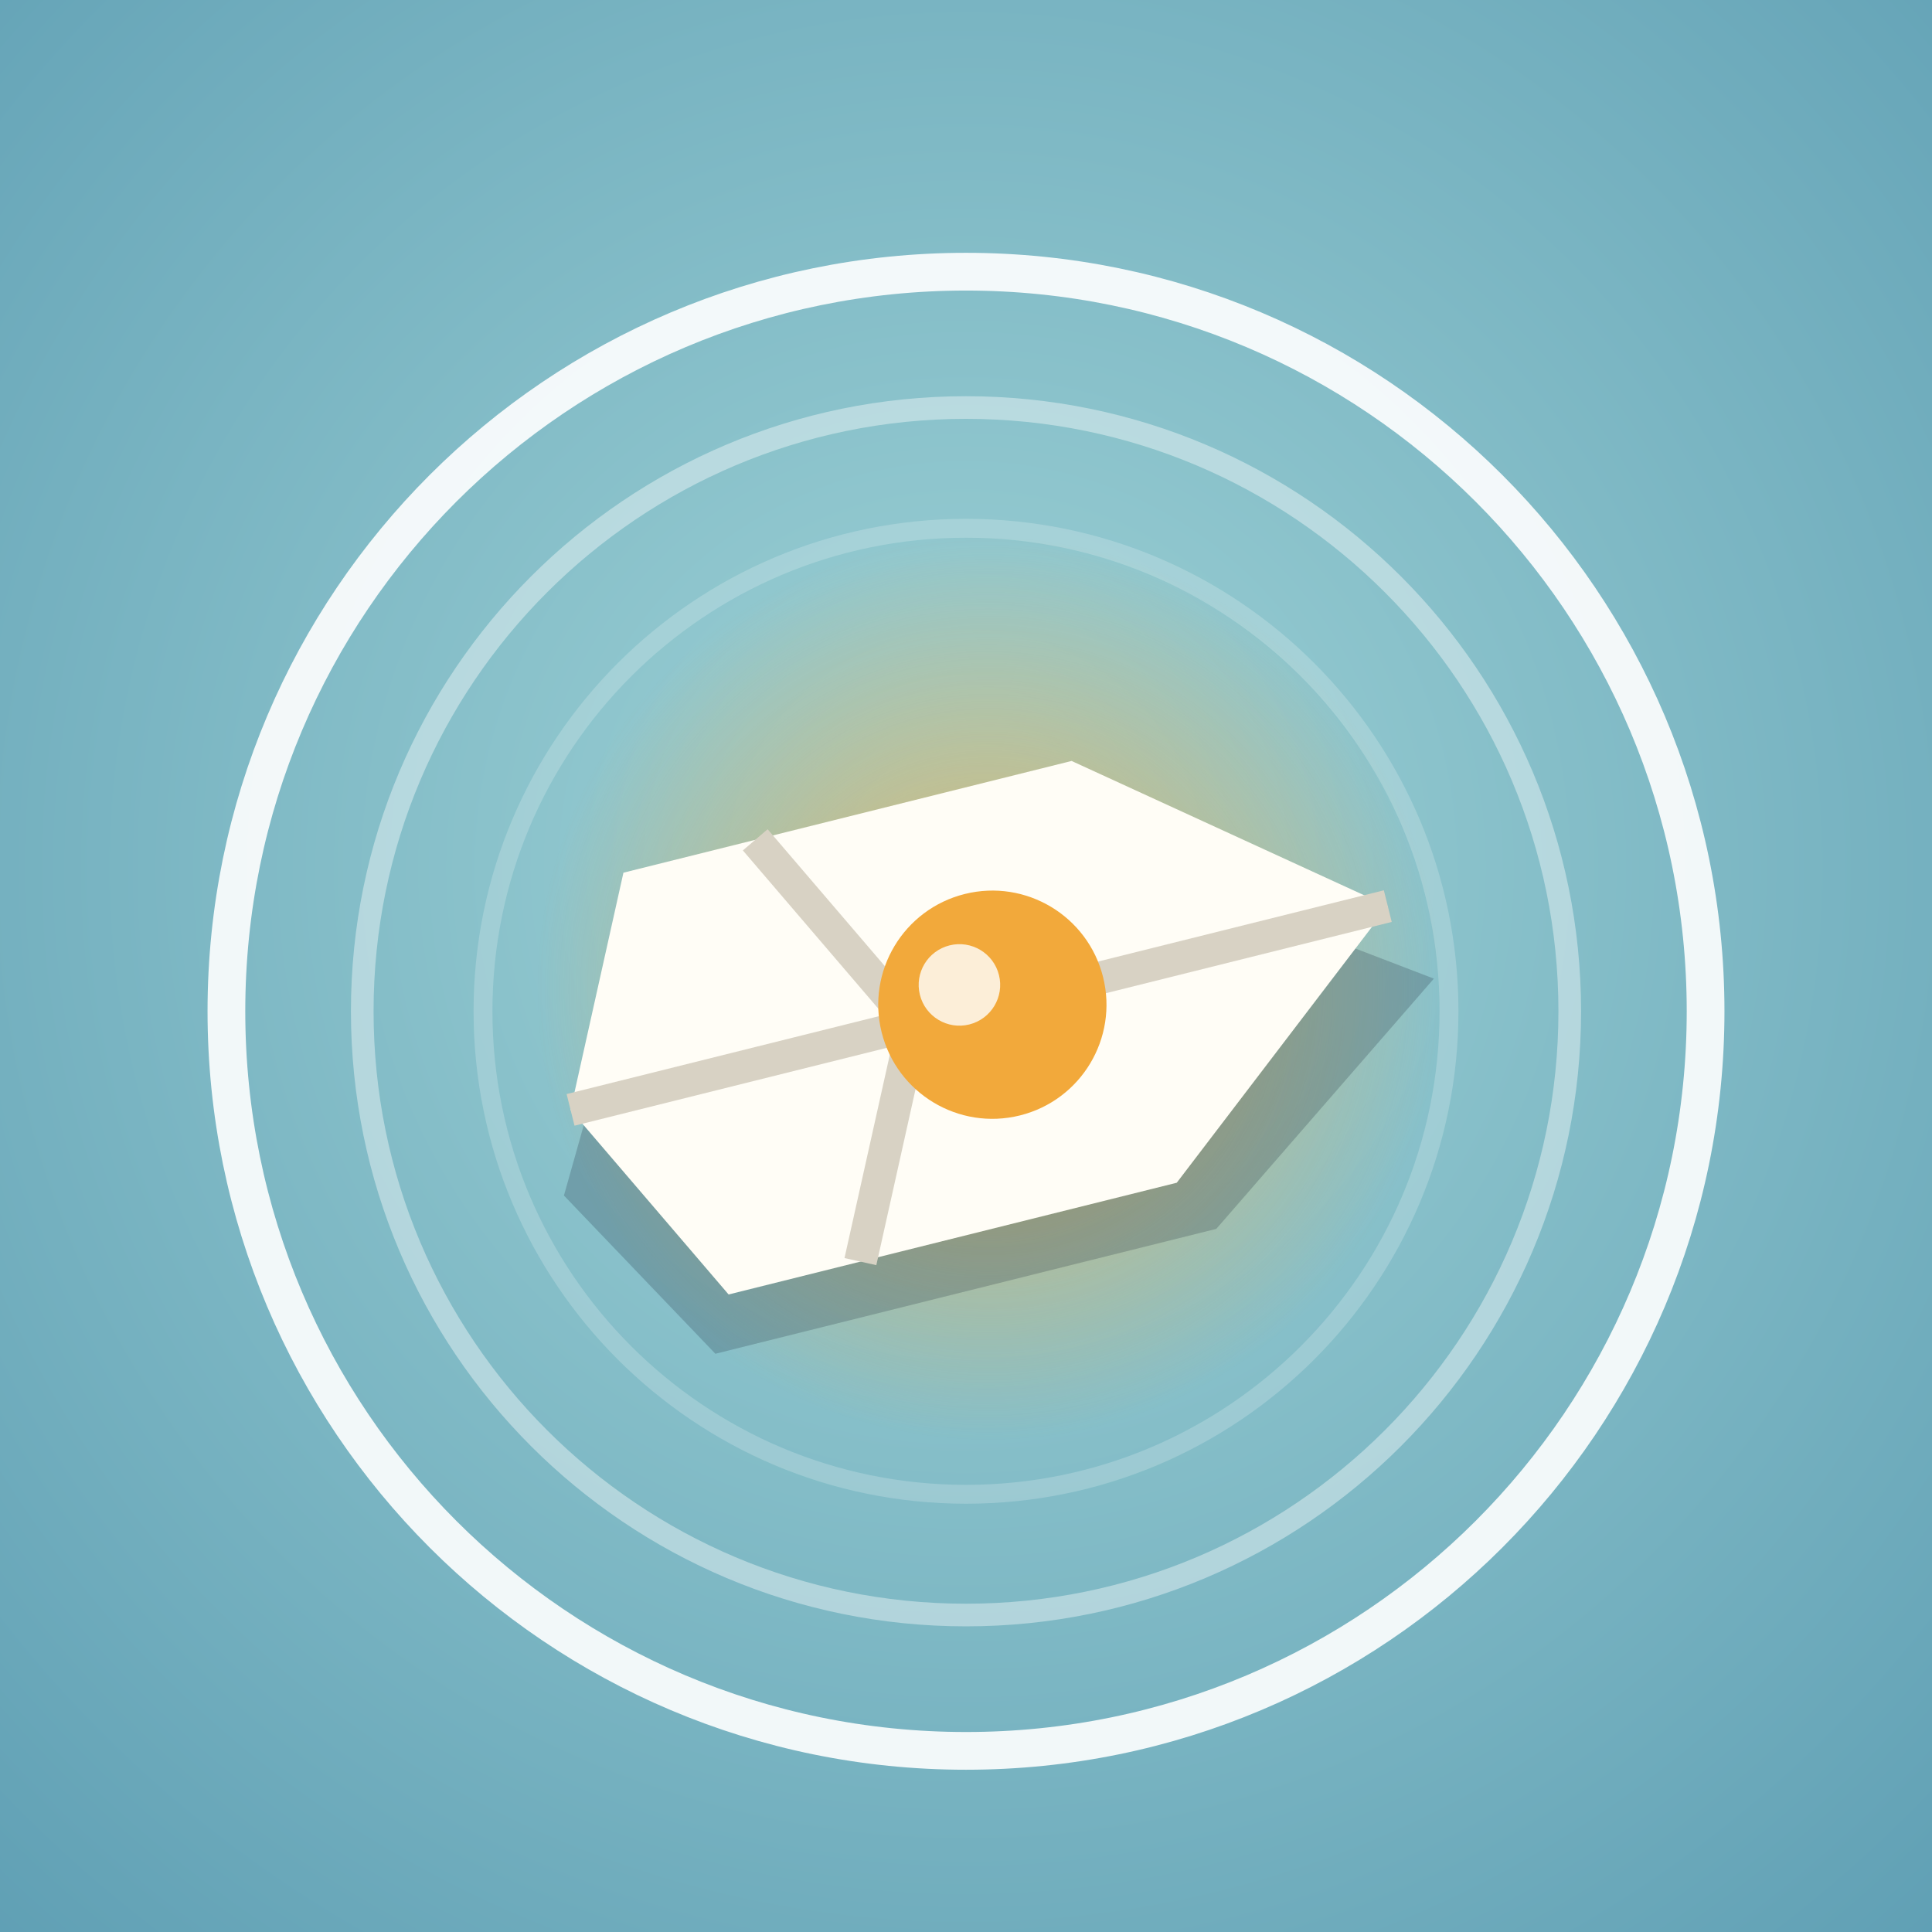
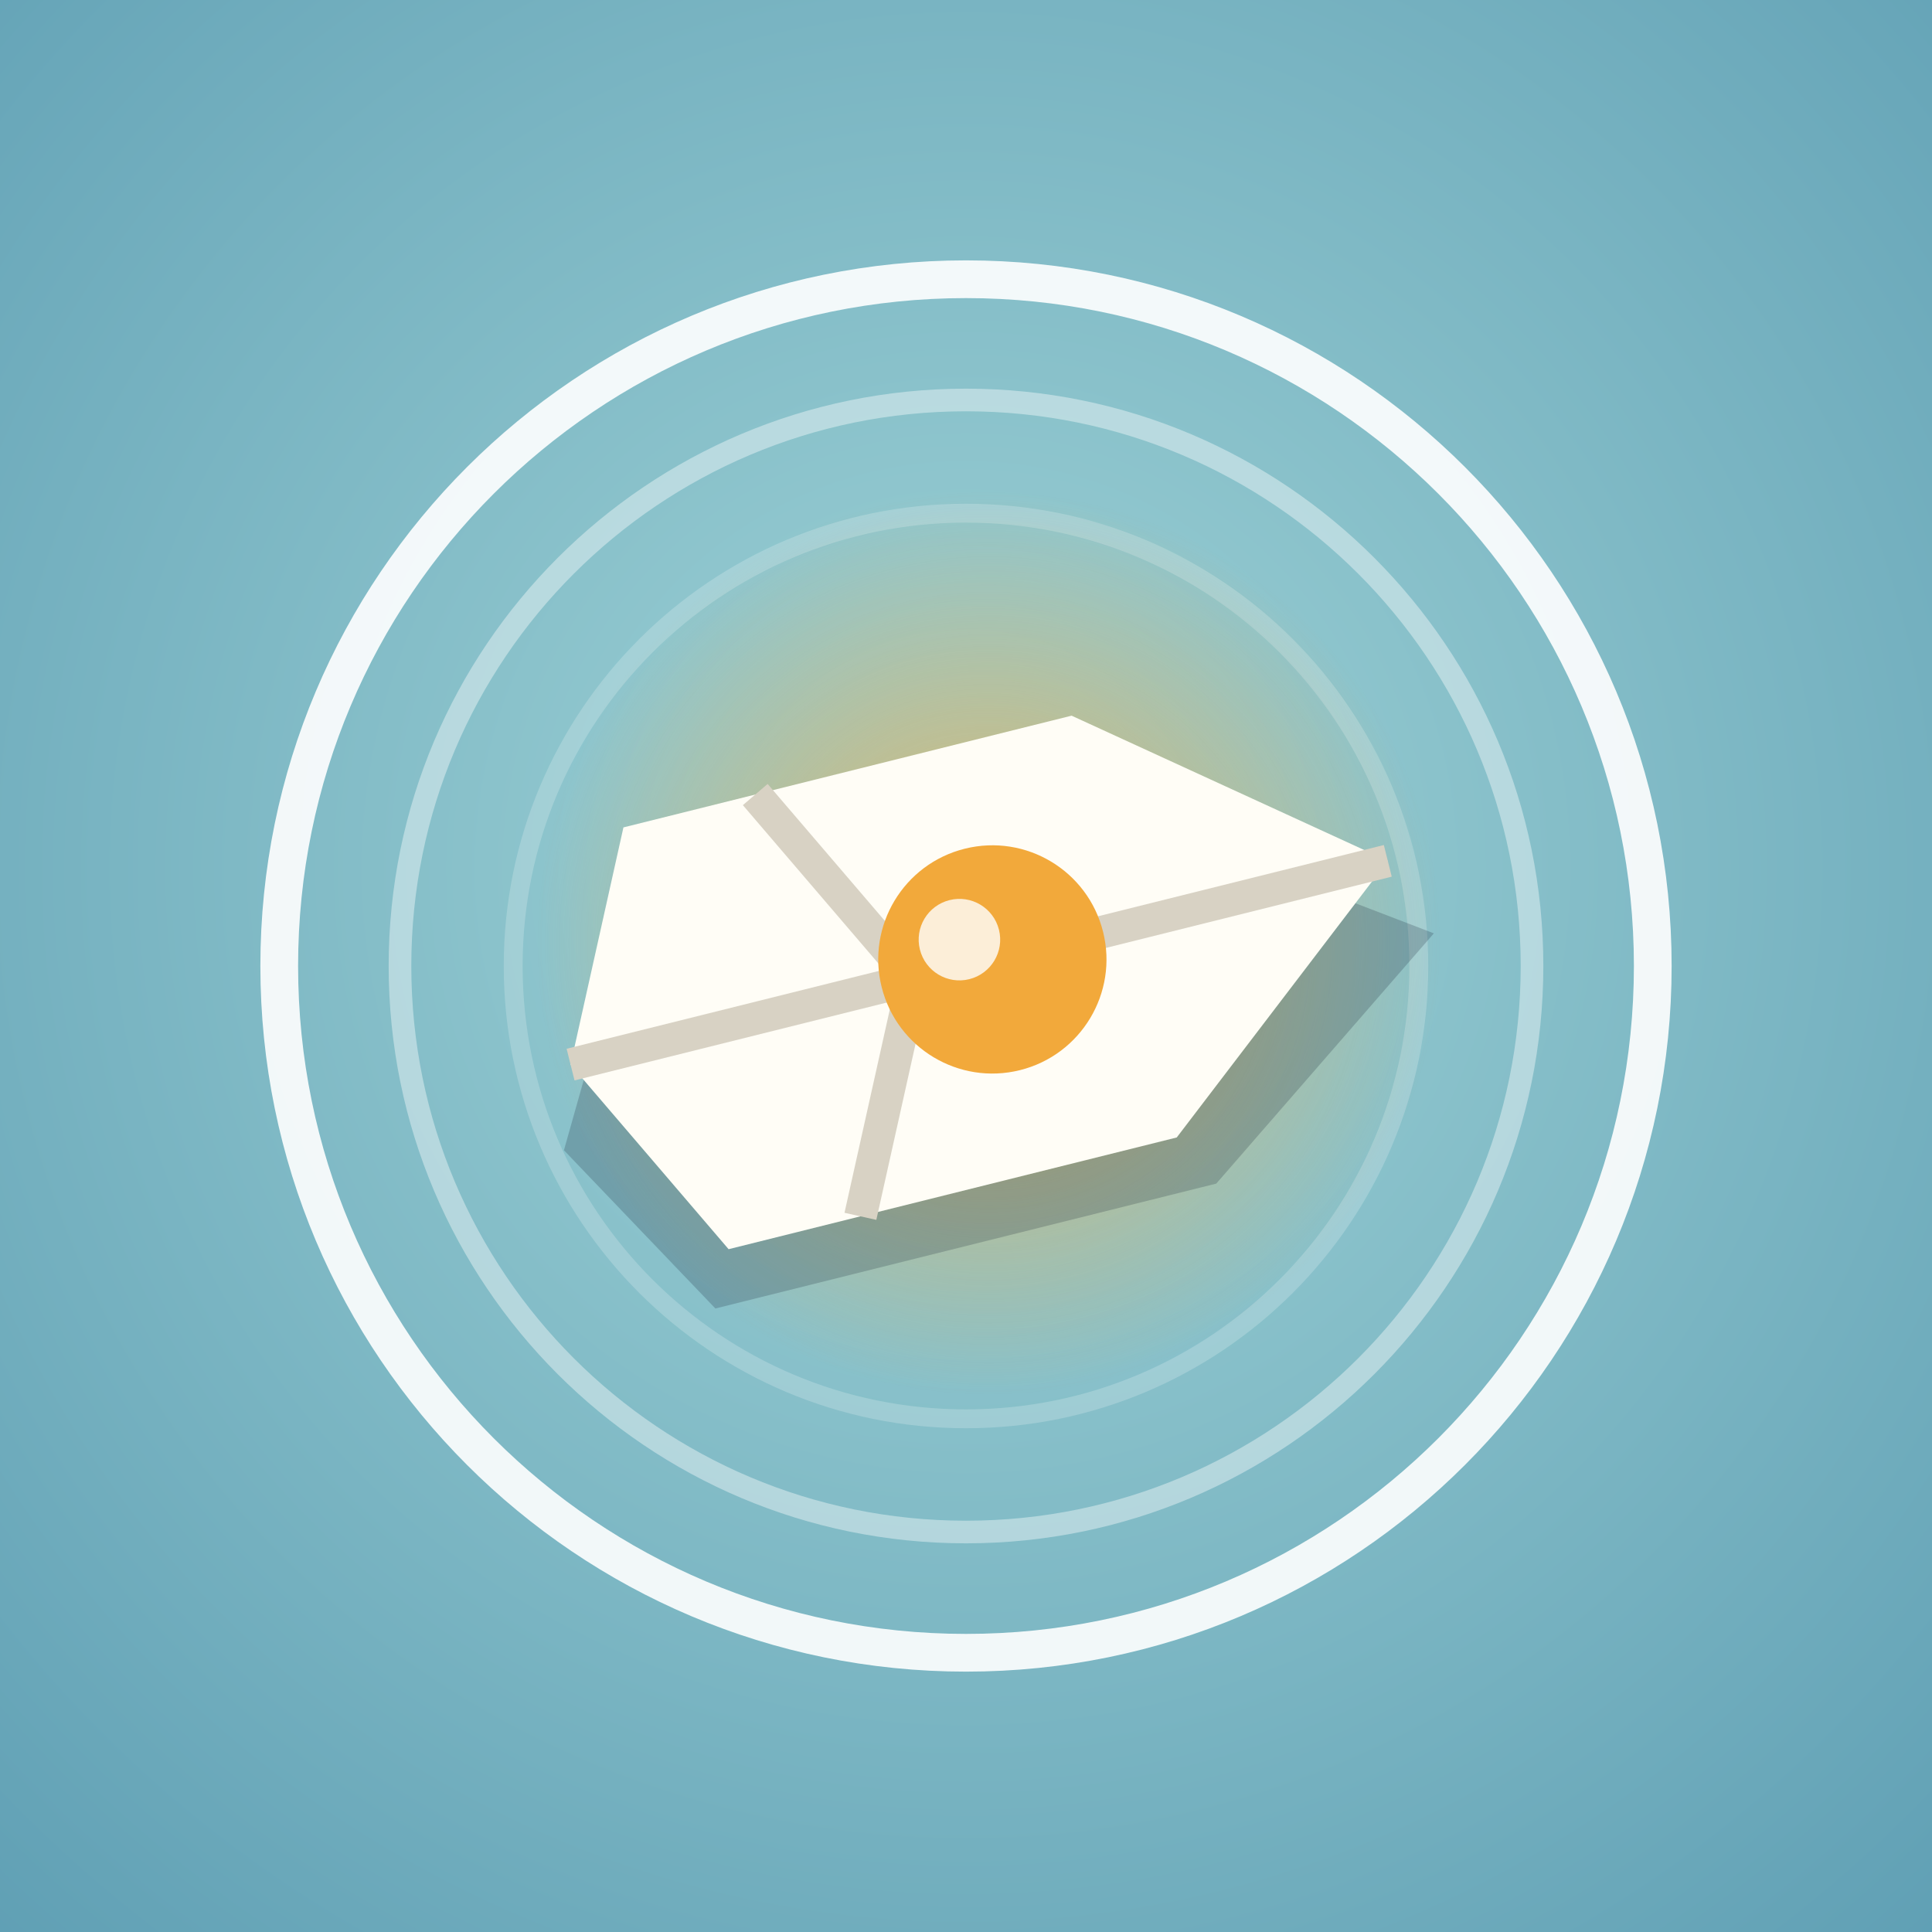
<svg xmlns="http://www.w3.org/2000/svg" viewBox="0 0 512 512">
  <defs>
    <radialGradient id="water" cx="0.5" cy="0.45" r="0.75">
      <stop offset="0" stop-color="#9fd3d6" />
      <stop offset="1" stop-color="#5f9fb4" />
    </radialGradient>
    <radialGradient id="lamp" cx="0.5" cy="0.5" r="0.5">
      <stop offset="0" stop-color="#f2a93b" stop-opacity=".75" />
      <stop offset="1" stop-color="#f2a93b" stop-opacity="0" />
    </radialGradient>
  </defs>
  <rect width="512" height="512" fill="url(#water)" />
  <g fill="none" stroke="#fff" stroke-linecap="round">
-     <circle cx="256" cy="268" r="196" stroke-width="10" stroke-opacity=".9" />
-     <circle cx="256" cy="268" r="160" stroke-width="6" stroke-opacity=".4" />
-     <circle cx="256" cy="268" r="128" stroke-width="5" stroke-opacity=".2" />
+     <circle cx="256" cy="256" r="182" stroke-width="10" stroke-opacity=".9" />
+     <circle cx="256" cy="256" r="150" stroke-width="6" stroke-opacity=".4" />
+     <circle cx="256" cy="256" r="120" stroke-width="5" stroke-opacity=".2" />
  </g>
-   <circle cx="262" cy="262" r="120" fill="url(#lamp)" />
-   <g transform="translate(256 268) scale(7.2) rotate(-14)">
+   <circle cx="262" cy="250" r="120" fill="url(#lamp)" />
+   <g transform="translate(256 256) scale(7.2) rotate(-14)">
    <path d="M17 3L7 10H-12L-16 3L-12-4H7Z" fill="#0a1428" fill-opacity=".2" />
    <path d="M16 0L6 8H-11L-15 0L-11-8H6Z" fill="#fffdf6" />
    <path d="M-15 0H16M-6-8L-2 0L-6 8" fill="none" stroke="#d8d2c4" stroke-width="1.2" stroke-linejoin="round" />
    <circle cx="1" cy="0" r="4.2" fill="#f2a93b" />
    <circle cx="0" cy="-1" r="1.5" fill="#fff" fill-opacity=".8" />
  </g>
</svg>
